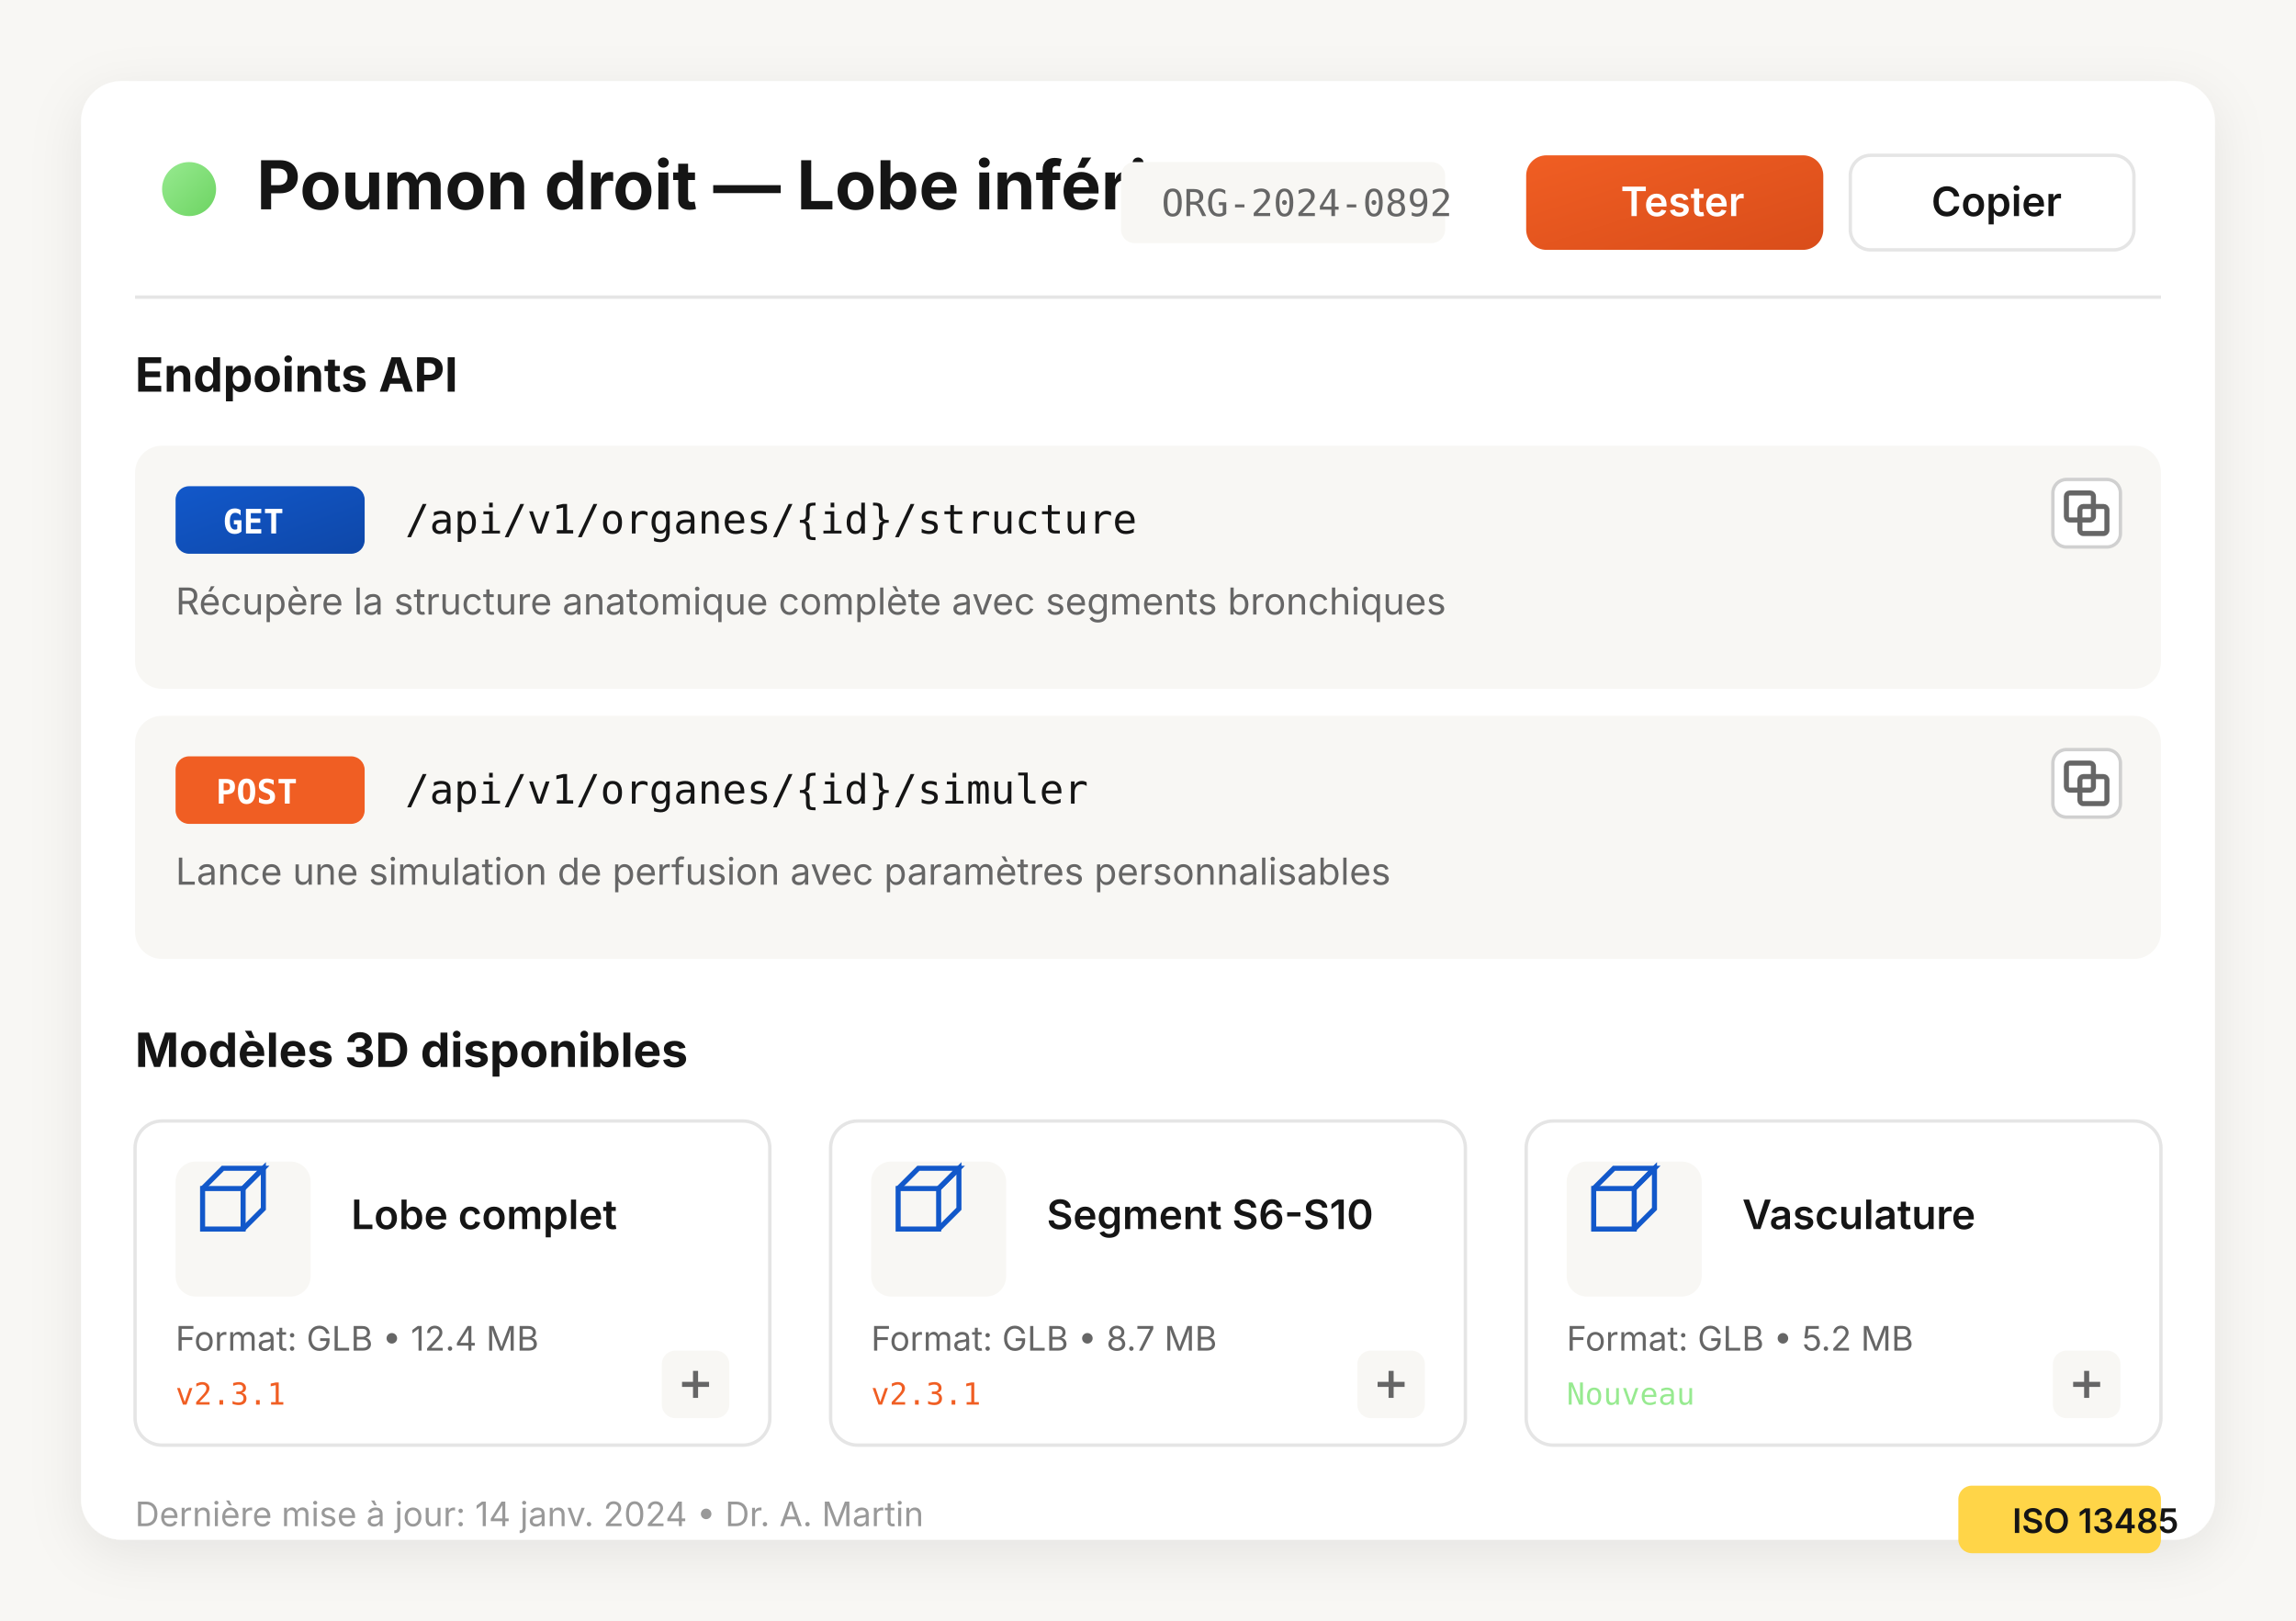
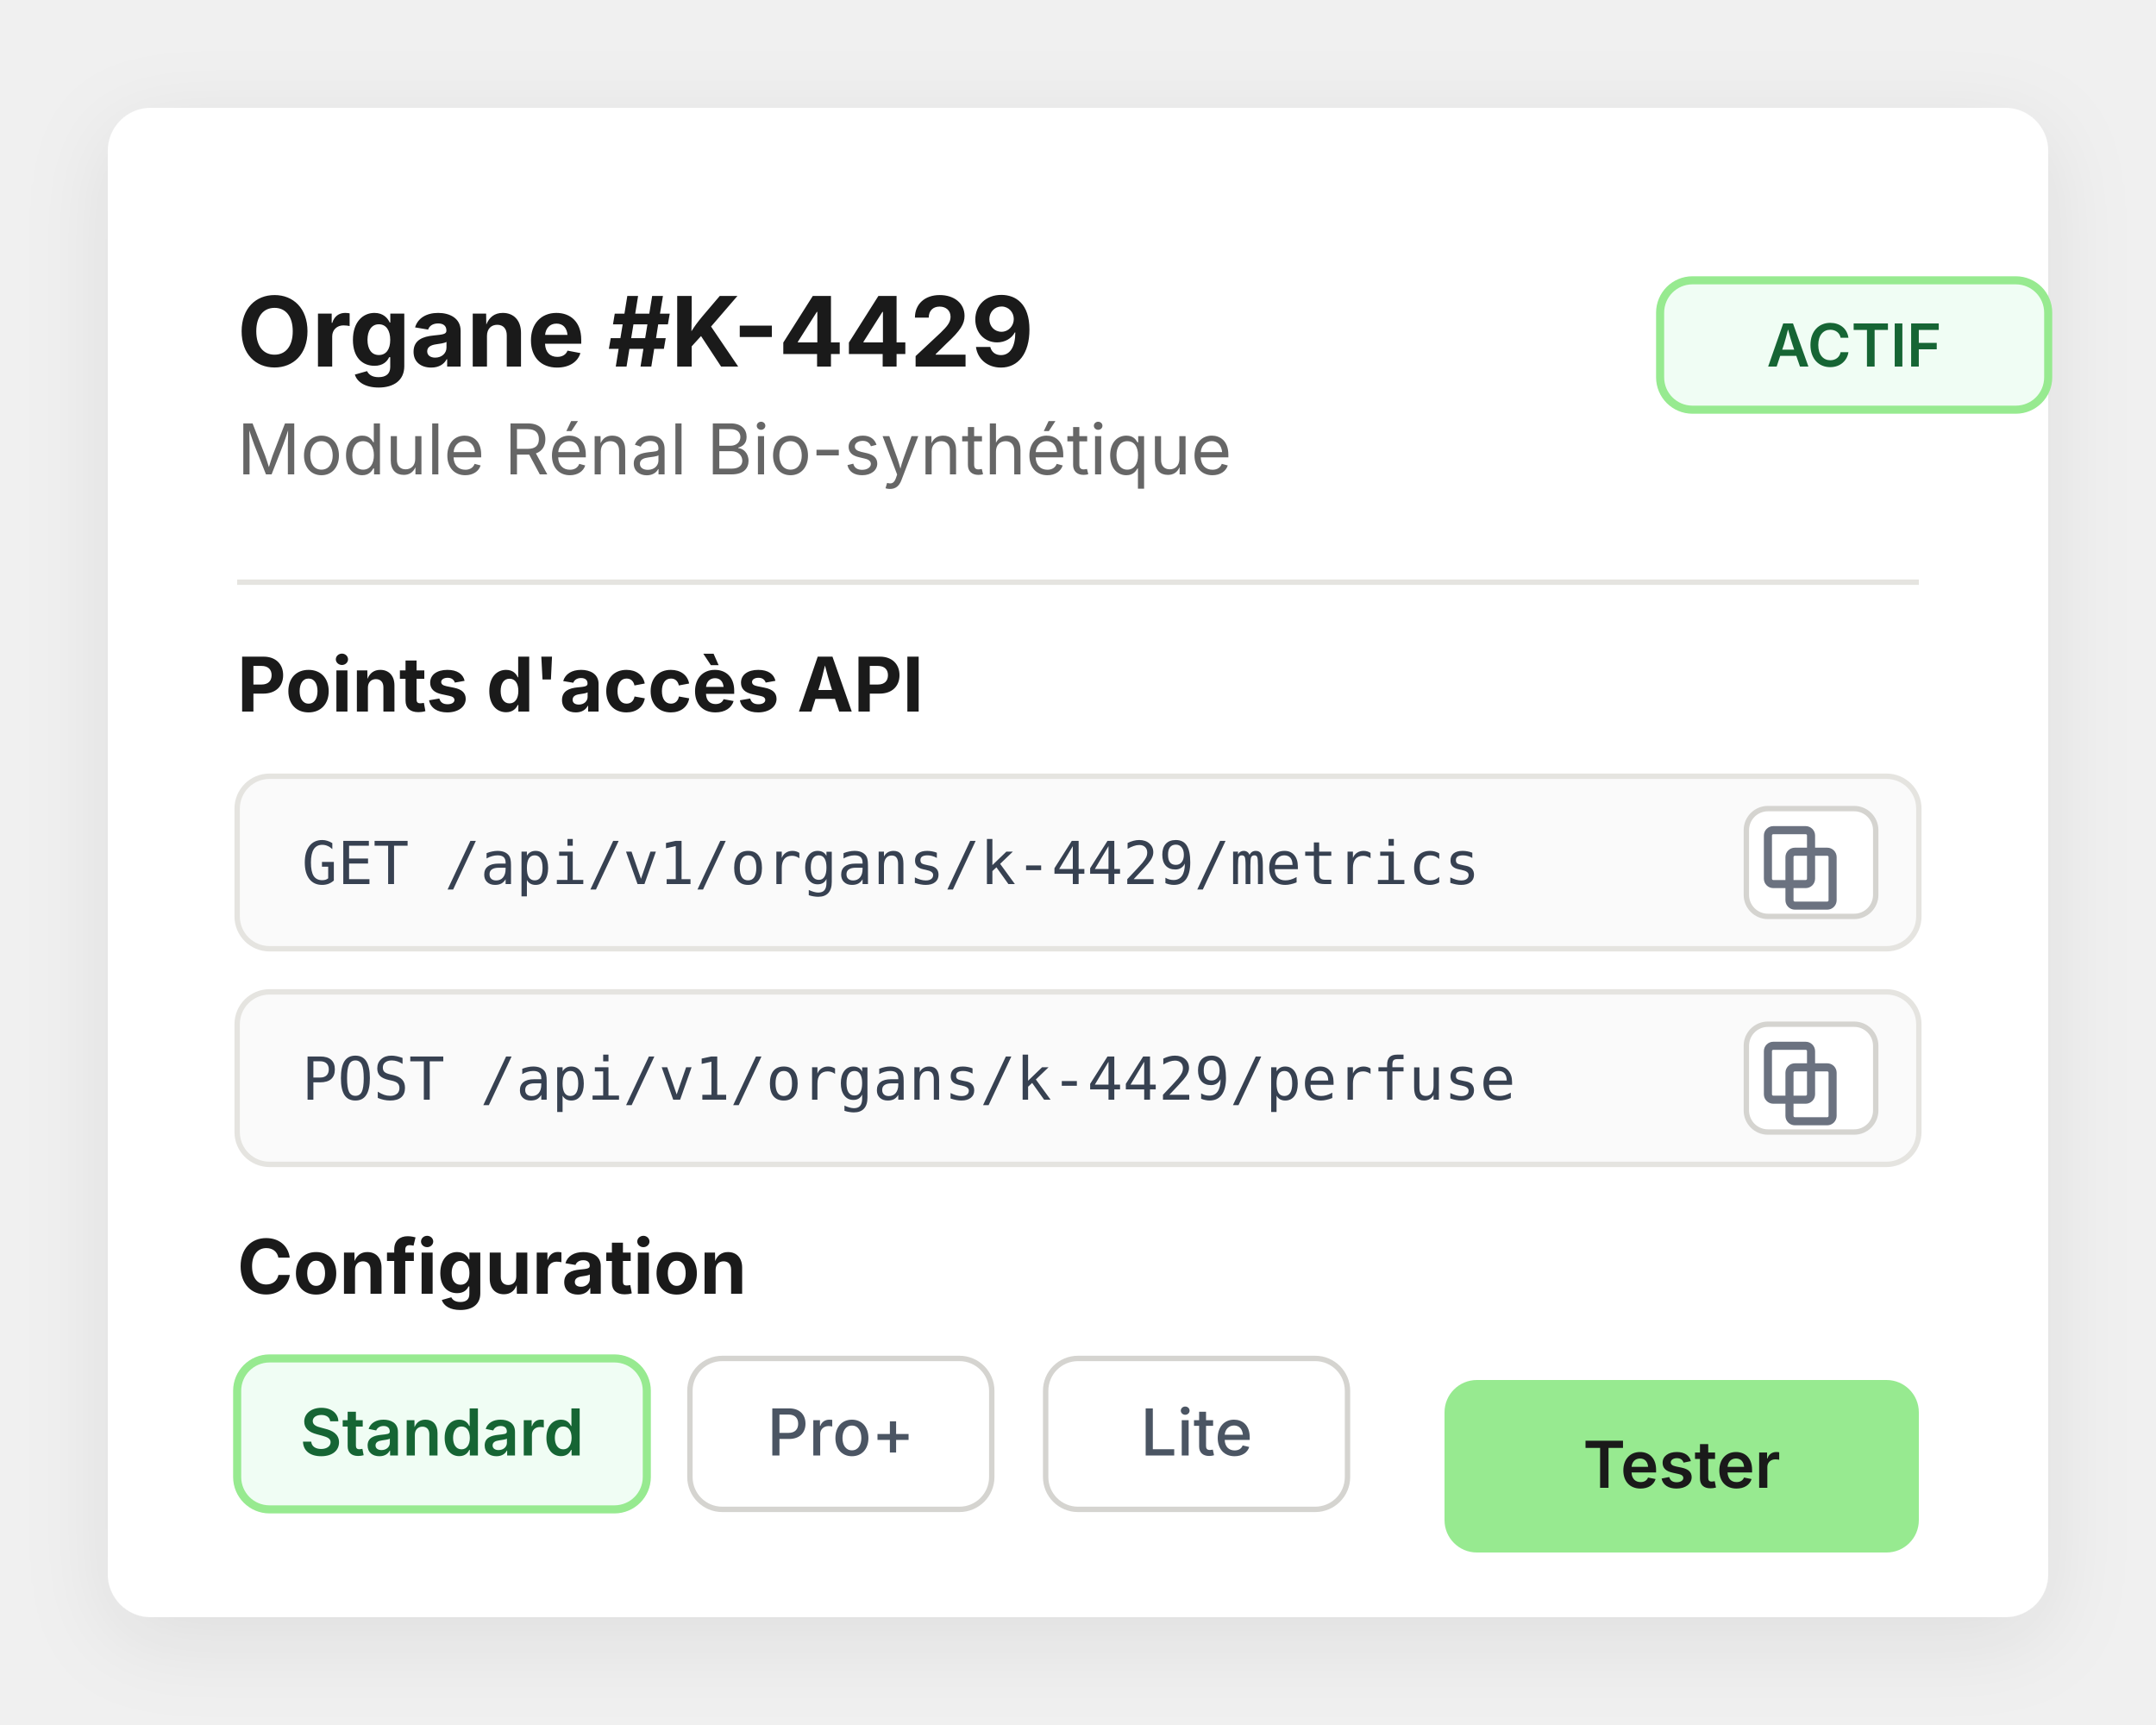
- <svg xmlns="http://www.w3.org/2000/svg" viewBox="0 0 680 480">
+ <svg xmlns="http://www.w3.org/2000/svg" viewBox="0 0 400 320">
  <defs>
-     <filter id="cardShadow" x="-50%" y="-50%" width="200%" height="200%">
+     <filter id="cardShadow" x="-20%" y="-20%" width="140%" height="140%">
      <feDropShadow dx="0" dy="4" stdDeviation="8" flood-opacity="0.08" />
    </filter>
-     <linearGradient id="btnGradient" x1="0%" y1="0%" x2="100%" y2="100%">
-       <stop offset="0%" stop-color="#f05e23" />
-       <stop offset="100%" stop-color="#d94d1a" />
-     </linearGradient>
-     <linearGradient id="statusGradient" x1="0%" y1="0%" x2="100%" y2="100%">
-       <stop offset="0%" stop-color="#97ea90" />
-       <stop offset="100%" stop-color="#6dd462" />
-     </linearGradient>
-     <linearGradient id="methodGradient" x1="0%" y1="0%" x2="100%" y2="100%">
-       <stop offset="0%" stop-color="#1258ca" />
-       <stop offset="100%" stop-color="#0e47a8" />
-     </linearGradient>
  </defs>
-   <rect width="680" height="480" fill="#f8f7f4" />
-   <rect x="24" y="24" width="632" height="432" rx="12" fill="#ffffff" filter="url(#cardShadow)" />
-   <circle cx="56" cy="56" r="8" fill="url(#statusGradient)" />
-   <text x="76" y="62" font-family="Plus Jakarta Sans, Inter, sans-serif" font-size="20" font-weight="700" fill="#151515">Poumon droit — Lobe inférieur</text>
-   <rect x="332" y="48" width="96" height="24" rx="4" fill="#f8f7f4" />
-   <text x="344" y="64" font-family="Roboto Mono, monospace" font-size="11" fill="#666666">ORG-2024-0892</text>
-   <rect x="452" y="46" width="88" height="28" rx="6" fill="url(#btnGradient)" />
-   <text x="480" y="64" font-family="Inter, system-ui, sans-serif" font-size="12" font-weight="600" fill="#ffffff">Tester</text>
-   <rect x="548" y="46" width="84" height="28" rx="6" fill="#ffffff" stroke="#e5e5e5" stroke-width="1" />
-   <text x="572" y="64" font-family="Inter, system-ui, sans-serif" font-size="12" font-weight="600" fill="#151515">Copier</text>
-   <line x1="40" y1="88" x2="640" y2="88" stroke="#e5e5e5" stroke-width="1" />
-   <text x="40" y="116" font-family="Plus Jakarta Sans, Inter, sans-serif" font-size="14" font-weight="700" fill="#151515">Endpoints API</text>
-   <g transform="translate(40, 132)">
-     <rect width="600" height="72" rx="8" fill="#f8f7f4" />
-     <rect x="12" y="12" width="56" height="20" rx="4" fill="url(#methodGradient)" />
-     <text x="26" y="26" font-family="Roboto Mono, monospace" font-size="10" font-weight="600" fill="#ffffff">GET</text>
-     <text x="80" y="26" font-family="Roboto Mono, monospace" font-size="12" fill="#151515">/api/v1/organes/{id}/structure</text>
-     <text x="12" y="50" font-family="Inter, system-ui, sans-serif" font-size="11" fill="#666666">Récupère la structure anatomique complète avec segments bronchiques</text>
-     <rect x="568" y="10" width="20" height="20" rx="4" fill="#ffffff" stroke="#d0d0d0" stroke-width="1" />
-     <rect x="572" y="14" width="8" height="8" rx="1" fill="none" stroke="#666666" stroke-width="1.5" />
-     <rect x="576" y="18" width="8" height="8" rx="1" fill="none" stroke="#666666" stroke-width="1.5" />
+   <g id="component_root">
+     <rect x="20" y="20" width="360" height="280" rx="8" fill="#ffffff" filter="url(#cardShadow)" />
+     <text x="44" y="68" font-family="Plus Jakarta Sans, Inter, sans-serif" font-weight="700" font-size="18" fill="#1a1a1a">Organe #K-4429</text>
+     <text x="44" y="88" font-family="Inter, system-ui, sans-serif" font-size="13" fill="#666666">Module Rénal Bio-synthétique</text>
+     <rect x="308" y="52" width="72" height="24" rx="6" fill="#f0fdf4" stroke="#97ea90" stroke-width="1.5" />
+     <text x="344" y="68" font-family="Inter, system-ui, sans-serif" font-weight="600" font-size="11" fill="#166534" text-anchor="middle">ACTIF</text>
+     <line x1="44" y1="108" x2="356" y2="108" stroke="#e5e4e0" stroke-width="1" />
+     <text x="44" y="132" font-family="Plus Jakarta Sans, Inter, sans-serif" font-weight="700" font-size="14" fill="#1a1a1a">Points d'accès API</text>
+     <rect x="44" y="144" width="312" height="32" rx="6" fill="#fafafa" stroke="#e5e4e0" stroke-width="1" />
+     <text x="56" y="164" font-family="Roboto Mono, monospace" font-size="11" fill="#374151">GET /api/v1/organs/k-4429/metrics</text>
+     <rect x="324" y="150" width="24" height="20" rx="4" fill="#ffffff" stroke="#d5d4d0" stroke-width="1" />
+     <rect x="328" y="154" width="8" height="10" rx="1" stroke="#6b7280" stroke-width="1.5" fill="none" />
+     <rect x="332" y="158" width="8" height="10" rx="1" stroke="#6b7280" stroke-width="1.5" fill="none" />
+     <rect x="44" y="184" width="312" height="32" rx="6" fill="#fafafa" stroke="#e5e4e0" stroke-width="1" />
+     <text x="56" y="204" font-family="Roboto Mono, monospace" font-size="11" fill="#374151">POST /api/v1/organs/k-4429/perfuse</text>
+     <rect x="324" y="190" width="24" height="20" rx="4" fill="#ffffff" stroke="#d5d4d0" stroke-width="1" />
+     <rect x="328" y="194" width="8" height="10" rx="1" stroke="#6b7280" stroke-width="1.5" fill="none" />
+     <rect x="332" y="198" width="8" height="10" rx="1" stroke="#6b7280" stroke-width="1.5" fill="none" />
+     <text x="44" y="240" font-family="Plus Jakarta Sans, Inter, sans-serif" font-weight="700" font-size="14" fill="#1a1a1a">Configuration</text>
+     <rect x="44" y="252" width="76" height="28" rx="6" fill="#f0fdf4" stroke="#97ea90" stroke-width="1.5" />
+     <text x="82" y="270" font-family="Inter, system-ui, sans-serif" font-weight="600" font-size="12" fill="#166534" text-anchor="middle">Standard</text>
+     <rect x="128" y="252" width="56" height="28" rx="6" fill="#ffffff" stroke="#d5d4d0" stroke-width="1" />
+     <text x="156" y="270" font-family="Inter, system-ui, sans-serif" font-weight="500" font-size="12" fill="#4b5563" text-anchor="middle">Pro+</text>
+     <rect x="194" y="252" width="56" height="28" rx="6" fill="#ffffff" stroke="#d5d4d0" stroke-width="1" />
+     <text x="222" y="270" font-family="Inter, system-ui, sans-serif" font-weight="500" font-size="12" fill="#4b5563" text-anchor="middle">Lite</text>
+     <rect x="268" y="256" width="88" height="32" rx="6" fill="#97ea90" />
+     <text x="312" y="276" font-family="Inter, system-ui, sans-serif" font-weight="600" font-size="12" fill="#1a1a1a" text-anchor="middle">Tester</text>
  </g>
-   <g transform="translate(40, 212)">
-     <rect width="600" height="72" rx="8" fill="#f8f7f4" />
-     <rect x="12" y="12" width="56" height="20" rx="4" fill="#f05e23" />
-     <text x="24" y="26" font-family="Roboto Mono, monospace" font-size="10" font-weight="600" fill="#ffffff">POST</text>
-     <text x="80" y="26" font-family="Roboto Mono, monospace" font-size="12" fill="#151515">/api/v1/organes/{id}/simuler</text>
-     <text x="12" y="50" font-family="Inter, system-ui, sans-serif" font-size="11" fill="#666666">Lance une simulation de perfusion avec paramètres personnalisables</text>
-     <rect x="568" y="10" width="20" height="20" rx="4" fill="#ffffff" stroke="#d0d0d0" stroke-width="1" />
-     <rect x="572" y="14" width="8" height="8" rx="1" fill="none" stroke="#666666" stroke-width="1.5" />
-     <rect x="576" y="18" width="8" height="8" rx="1" fill="none" stroke="#666666" stroke-width="1.5" />
-   </g>
-   <text x="40" y="316" font-family="Plus Jakarta Sans, Inter, sans-serif" font-size="14" font-weight="700" fill="#151515">Modèles 3D disponibles</text>
-   <g transform="translate(40, 332)">
-     <rect width="188" height="96" rx="8" fill="#ffffff" stroke="#e5e5e5" stroke-width="1" />
-     <rect x="12" y="12" width="40" height="40" rx="6" fill="#f8f7f4" />
-     <path d="M20 20 L32 20 L32 32 L20 32 Z" fill="none" stroke="#1258ca" stroke-width="1.5" />
-     <path d="M20 20 L26 14 L38 14 L32 20" fill="none" stroke="#1258ca" stroke-width="1.5" />
-     <path d="M32 20 L38 14 L38 26 L32 32" fill="none" stroke="#1258ca" stroke-width="1.5" />
-     <text x="64" y="32" font-family="Inter, system-ui, sans-serif" font-size="12" font-weight="600" fill="#151515">Lobe complet</text>
-     <text x="12" y="68" font-family="Inter, system-ui, sans-serif" font-size="10" fill="#666666">Format: GLB • 12.4 MB</text>
-     <text x="12" y="84" font-family="Roboto Mono, monospace" font-size="9" fill="#f05e23">v2.3.1</text>
-     <rect x="156" y="68" width="20" height="20" rx="4" fill="#f8f7f4" />
-     <path d="M162 78 L170 78 M166 74 L166 82" stroke="#666666" stroke-width="1.5" />
-     <g transform="translate(206, 0)">
-       <rect width="188" height="96" rx="8" fill="#ffffff" stroke="#e5e5e5" stroke-width="1" />
-       <rect x="12" y="12" width="40" height="40" rx="6" fill="#f8f7f4" />
-       <path d="M20 20 L32 20 L32 32 L20 32 Z" fill="none" stroke="#1258ca" stroke-width="1.5" />
-       <path d="M20 20 L26 14 L38 14 L32 20" fill="none" stroke="#1258ca" stroke-width="1.5" />
-       <path d="M32 20 L38 14 L38 26 L32 32" fill="none" stroke="#1258ca" stroke-width="1.5" />
-       <text x="64" y="32" font-family="Inter, system-ui, sans-serif" font-size="12" font-weight="600" fill="#151515">Segment S6-S10</text>
-       <text x="12" y="68" font-family="Inter, system-ui, sans-serif" font-size="10" fill="#666666">Format: GLB • 8.7 MB</text>
-       <text x="12" y="84" font-family="Roboto Mono, monospace" font-size="9" fill="#f05e23">v2.3.1</text>
-       <rect x="156" y="68" width="20" height="20" rx="4" fill="#f8f7f4" />
-       <path d="M162 78 L170 78 M166 74 L166 82" stroke="#666666" stroke-width="1.5" />
-     </g>
-     <g transform="translate(412, 0)">
-       <rect width="188" height="96" rx="8" fill="#ffffff" stroke="#e5e5e5" stroke-width="1" />
-       <rect x="12" y="12" width="40" height="40" rx="6" fill="#f8f7f4" />
-       <path d="M20 20 L32 20 L32 32 L20 32 Z" fill="none" stroke="#1258ca" stroke-width="1.5" />
-       <path d="M20 20 L26 14 L38 14 L32 20" fill="none" stroke="#1258ca" stroke-width="1.5" />
-       <path d="M32 20 L38 14 L38 26 L32 32" fill="none" stroke="#1258ca" stroke-width="1.5" />
-       <text x="64" y="32" font-family="Inter, system-ui, sans-serif" font-size="12" font-weight="600" fill="#151515">Vasculature</text>
-       <text x="12" y="68" font-family="Inter, system-ui, sans-serif" font-size="10" fill="#666666">Format: GLB • 5.2 MB</text>
-       <text x="12" y="84" font-family="Roboto Mono, monospace" font-size="9" fill="#97ea90">Nouveau</text>
-       <rect x="156" y="68" width="20" height="20" rx="4" fill="#f8f7f4" />
-       <path d="M162 78 L170 78 M166 74 L166 82" stroke="#666666" stroke-width="1.5" />
-     </g>
-   </g>
-   <text x="40" y="452" font-family="Inter, system-ui, sans-serif" font-size="10" fill="#999999">Dernière mise à jour: 14 janv. 2024 • Dr. A. Martin</text>
-   <rect x="580" y="440" width="60" height="20" rx="4" fill="#ffd548" />
-   <text x="596" y="454" font-family="Inter, system-ui, sans-serif" font-size="10" font-weight="600" fill="#151515">ISO 13485</text>
</svg>
